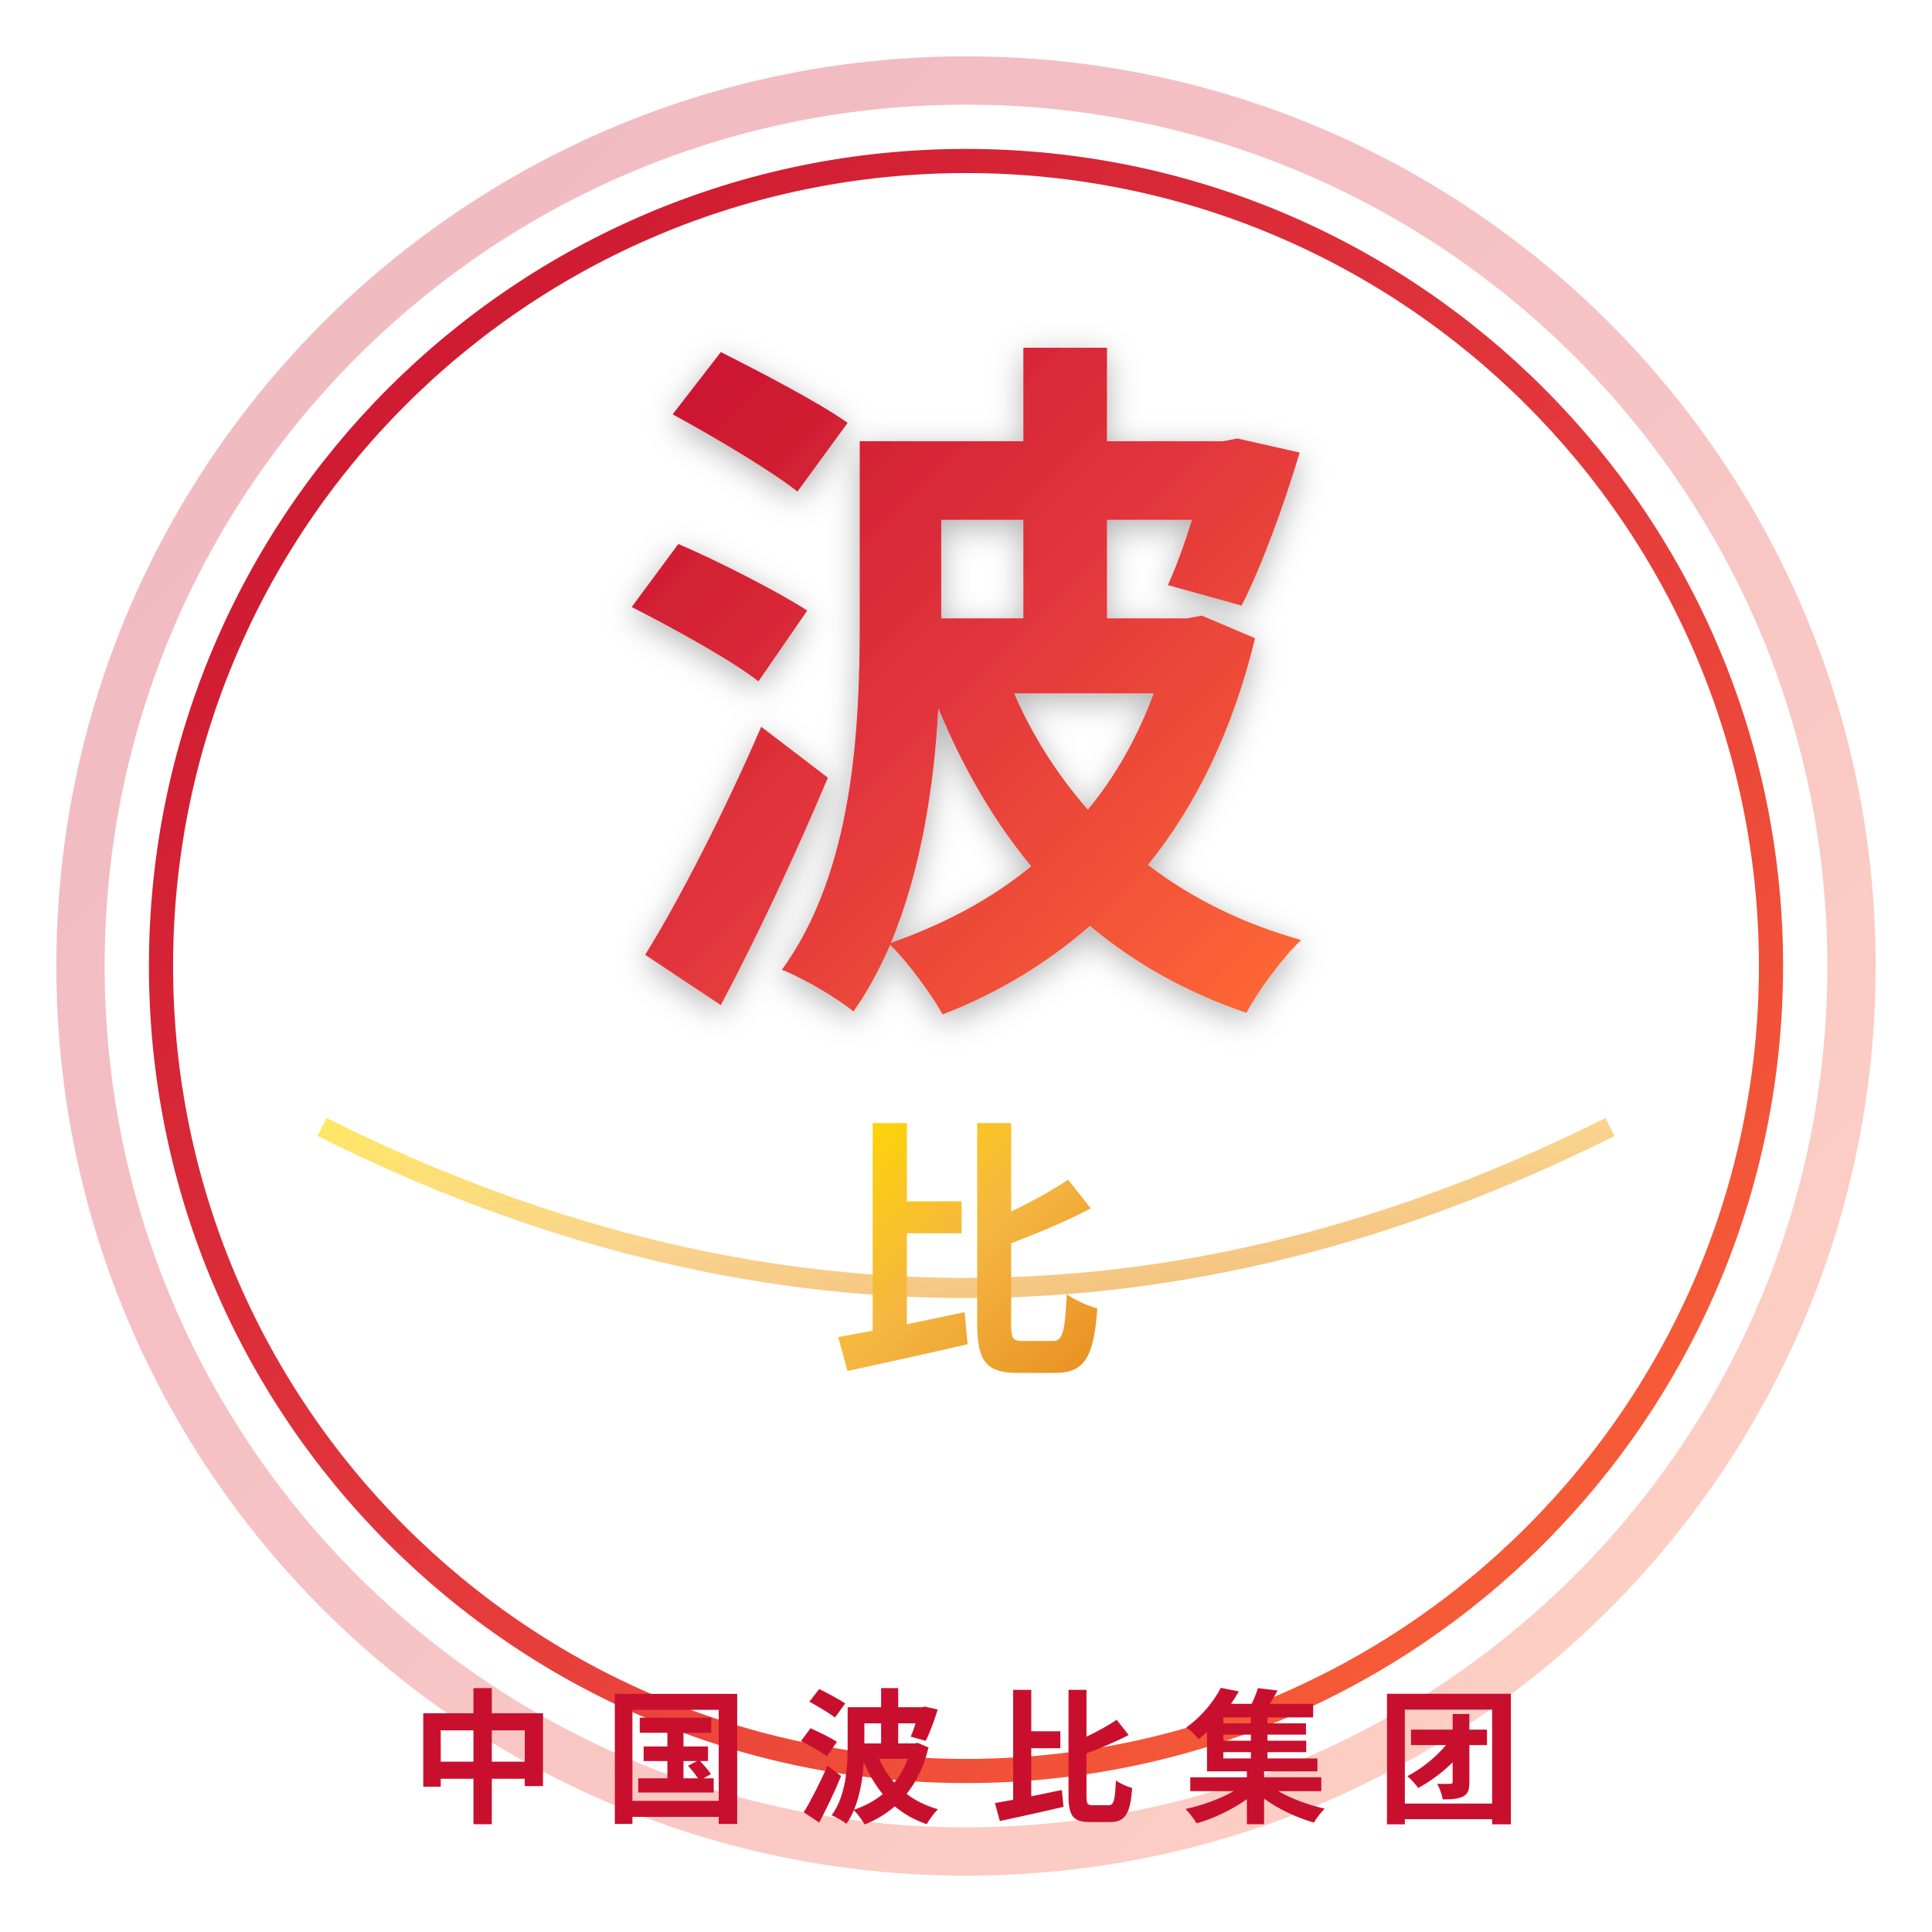
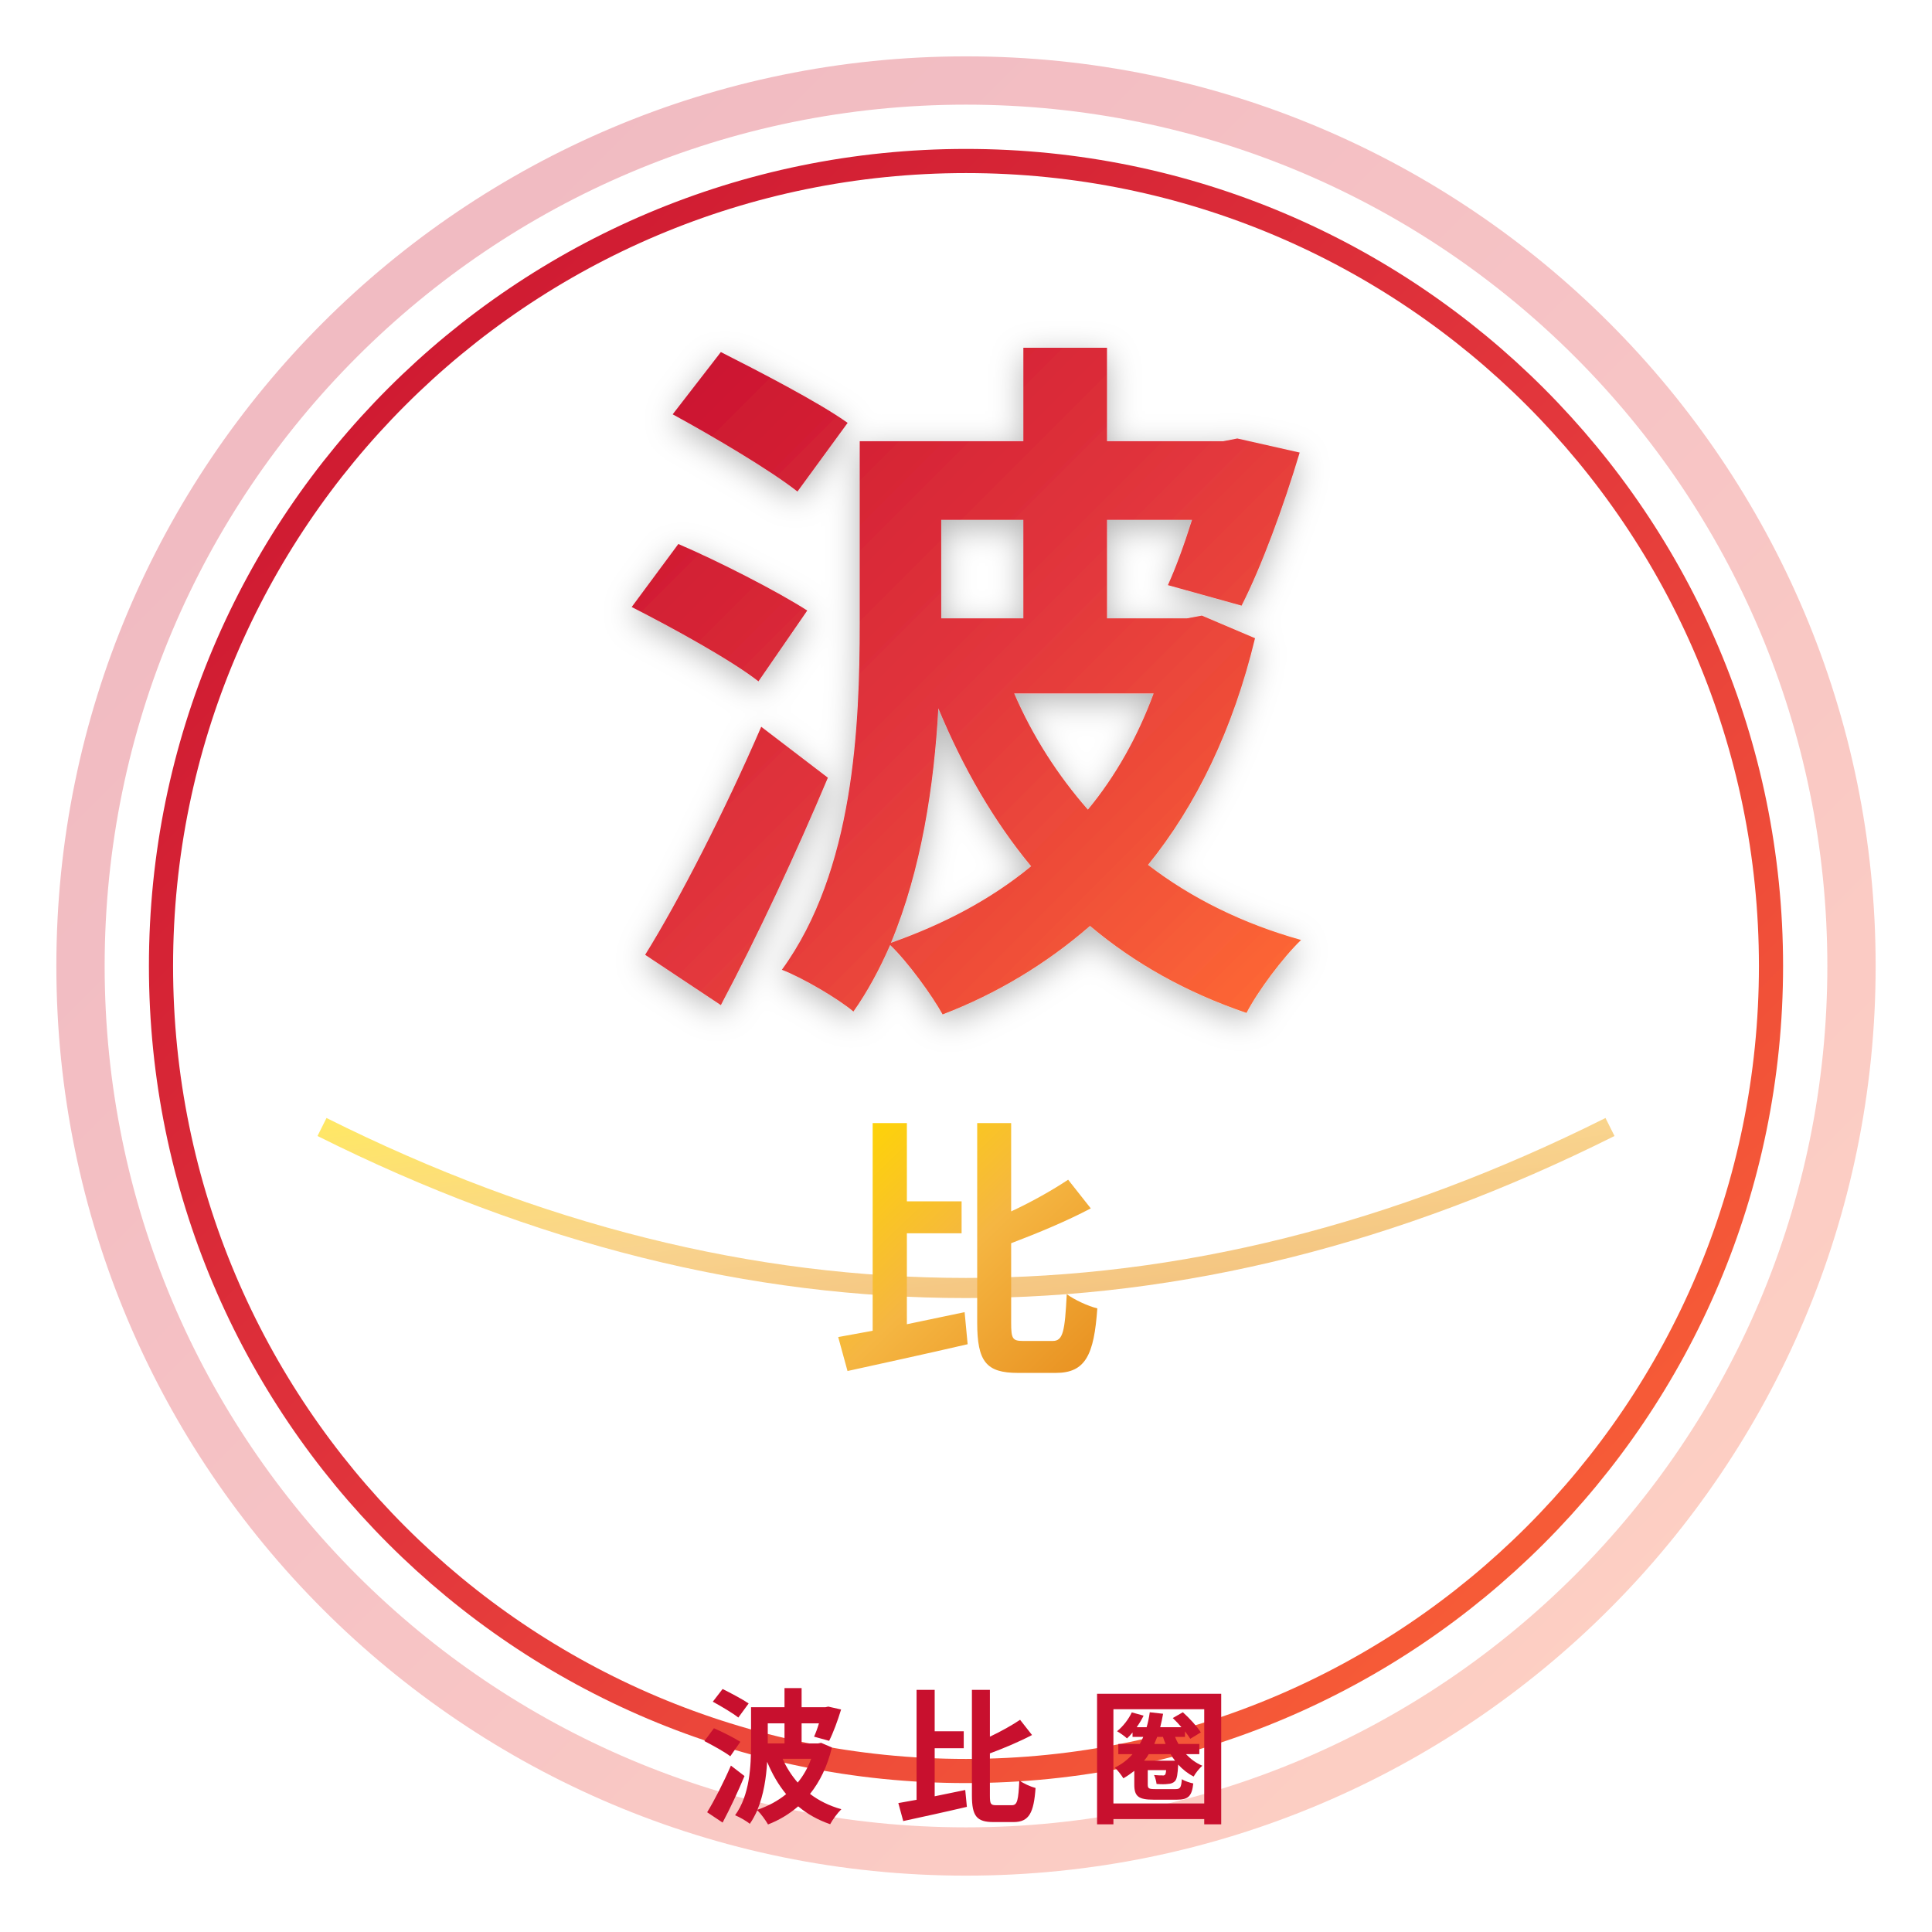
<svg xmlns="http://www.w3.org/2000/svg" viewBox="0 0 240 240" fill="none">
  <defs>
    <linearGradient id="g1" x1="0" y1="0" x2="1" y2="1">
      <stop offset="0%" stop-color="#C8102E" />
      <stop offset="50%" stop-color="#E2363C" />
      <stop offset="100%" stop-color="#FF6B35" />
    </linearGradient>
    <linearGradient id="g2" x1="0" y1="0" x2="1" y2="1">
      <stop offset="0%" stop-color="#FFD700" />
      <stop offset="50%" stop-color="#F5B642" />
      <stop offset="100%" stop-color="#E89020" />
    </linearGradient>
    <filter id="shadow">
      <feDropShadow dx="0" dy="1" stdDeviation="2" flood-opacity="0.3" />
    </filter>
  </defs>
  <circle cx="120" cy="120" r="110" stroke="url(#g1)" stroke-width="6" fill="none" opacity="0.3" />
  <circle cx="120" cy="120" r="100" stroke="url(#g1)" stroke-width="3" fill="none" />
  <path d="M40 140 Q120 180 200 140" stroke="url(#g2)" stroke-width="2.5" fill="none" opacity="0.6" />
  <text x="120" y="118" text-anchor="middle" font-family="SimHei,Microsoft YaHei,Noto Sans SC,sans-serif" font-size="88" font-weight="900" fill="url(#g1)" filter="url(#shadow)" letter-spacing="0">波</text>
  <text x="120" y="168" text-anchor="middle" font-family="SimHei,Microsoft YaHei,Noto Sans SC,sans-serif" font-size="34" font-weight="700" fill="url(#g2)" letter-spacing="0">比</text>
-   <text x="120" y="225" text-anchor="middle" font-family="SimHei,Microsoft YaHei,Noto Sans SC,sans-serif" font-size="18" font-weight="700" fill="#C8102E" letter-spacing="6">中国波比集团</text>
+   <text x="120" y="225" text-anchor="middle" font-family="SimHei,Microsoft YaHei,Noto Sans SC,sans-serif" font-size="18" font-weight="700" fill="#C8102E" letter-spacing="6">波比圈</text>
</svg>
